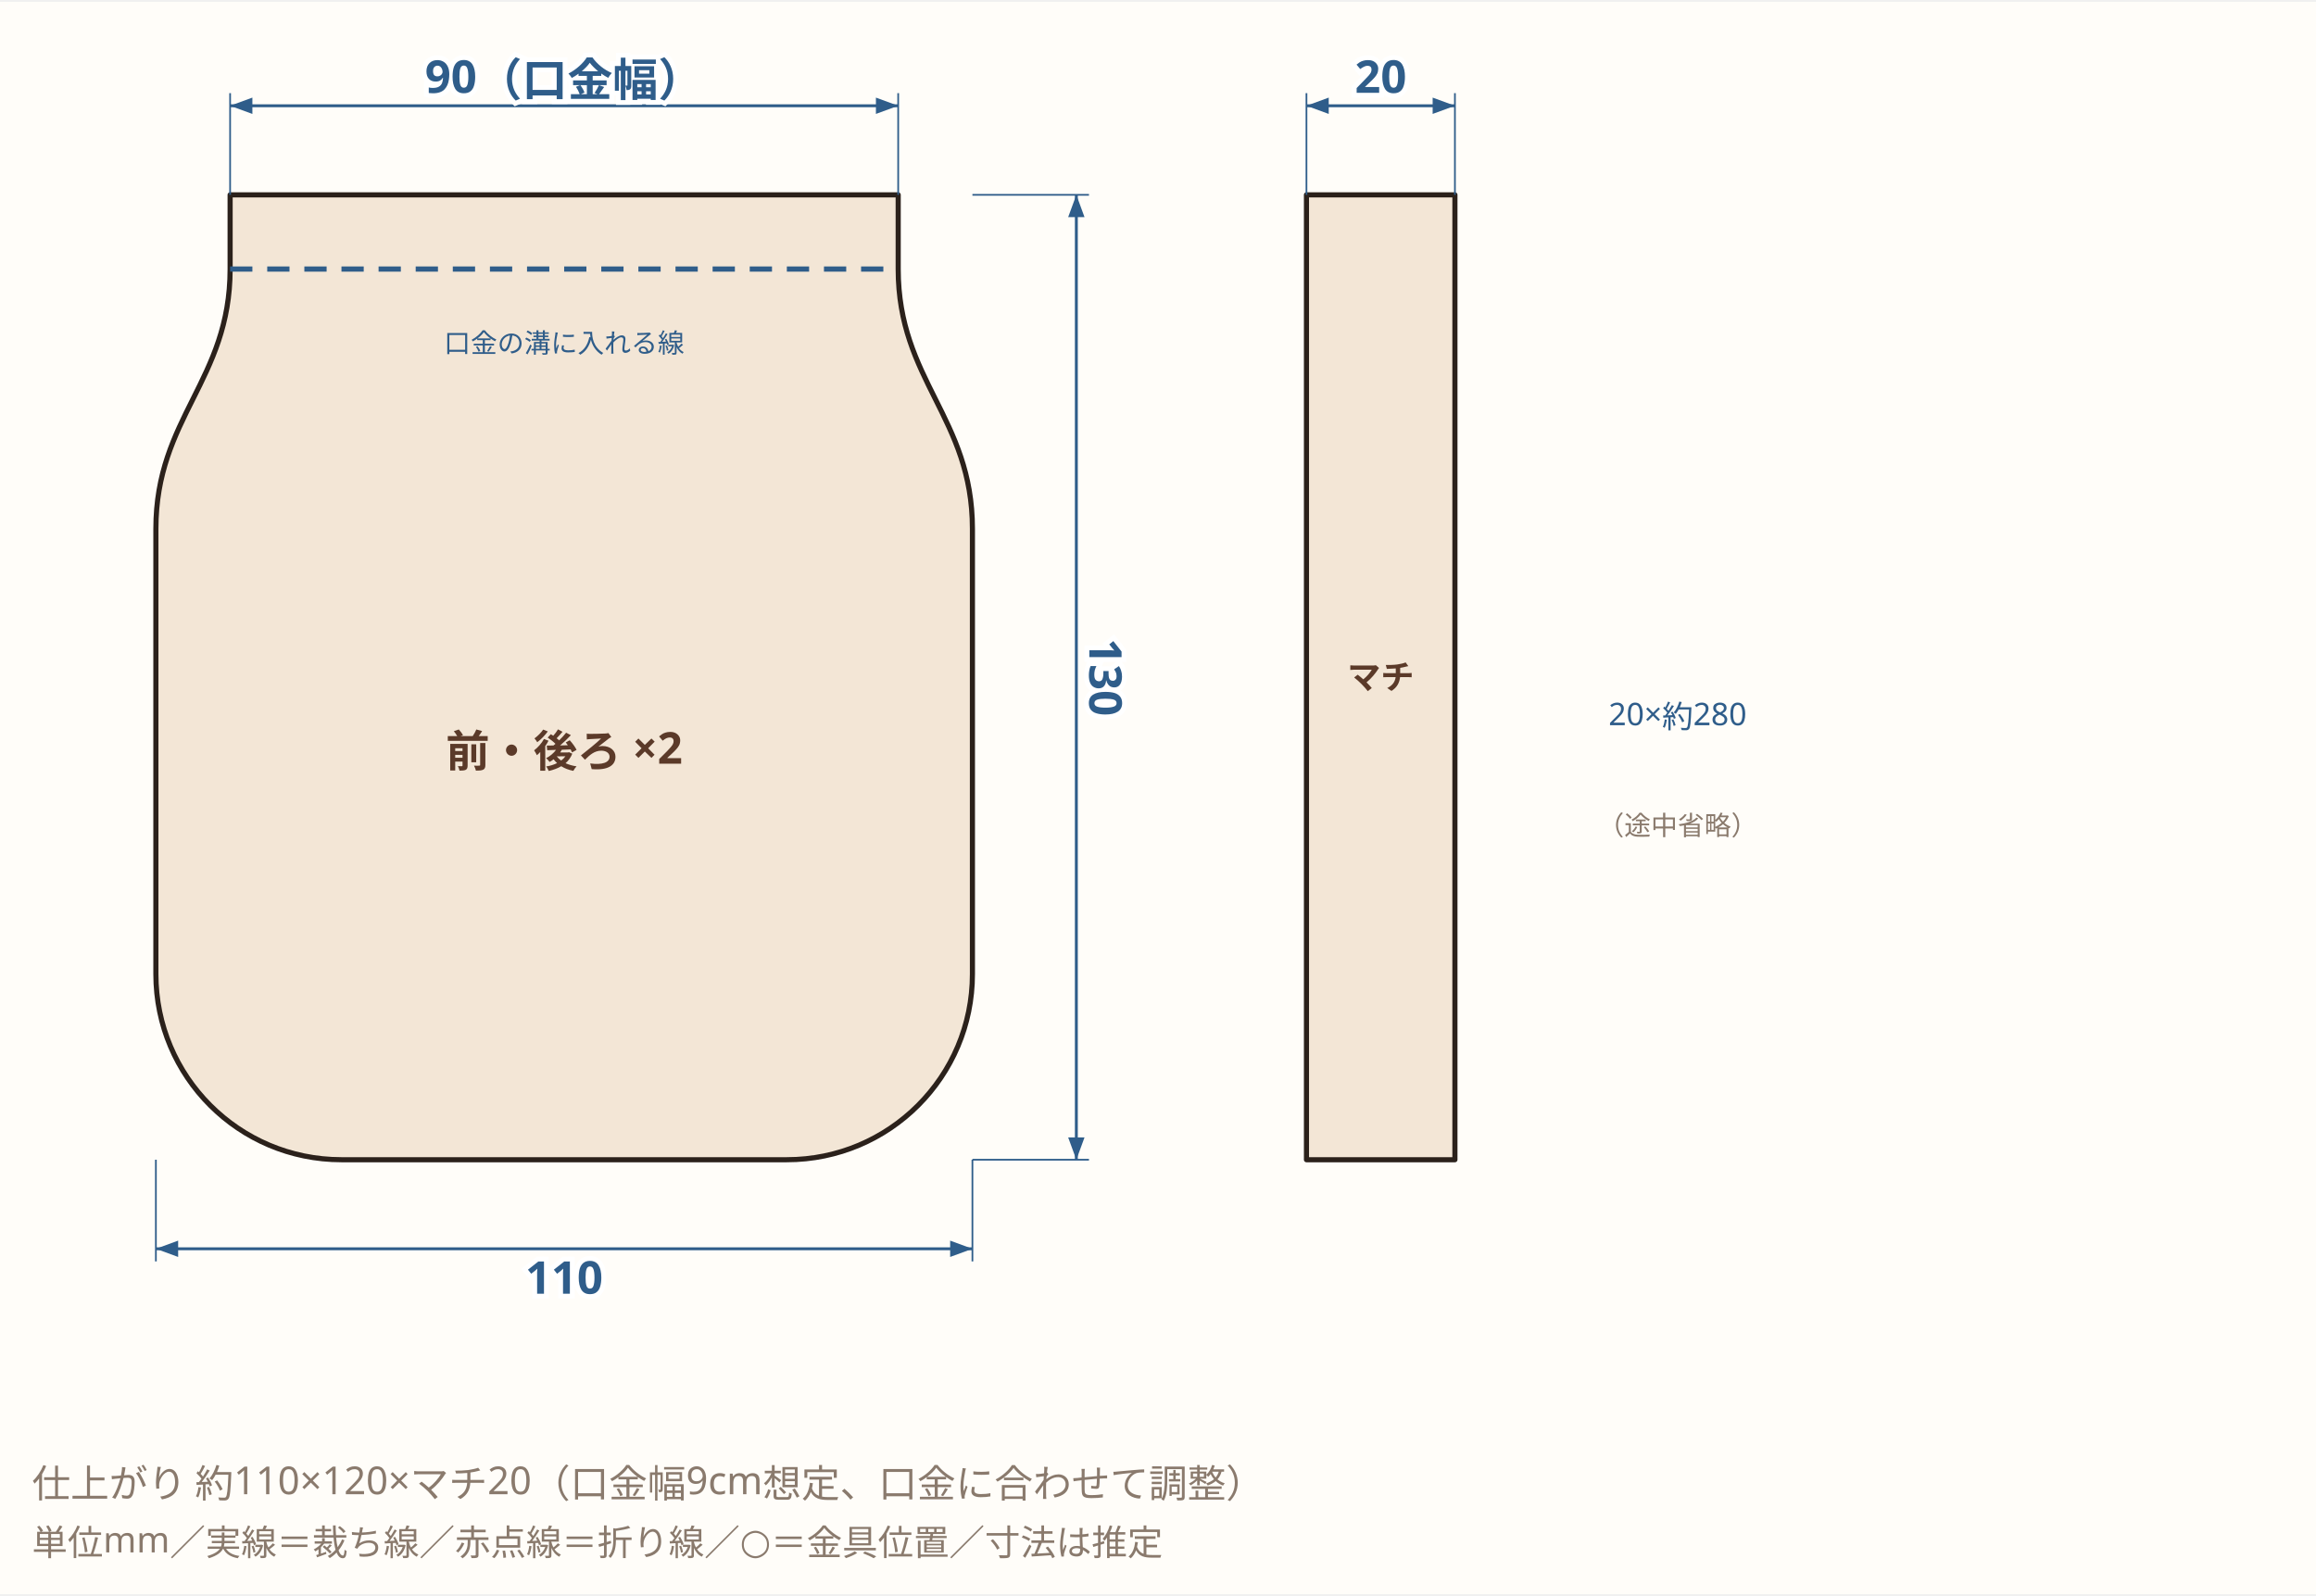
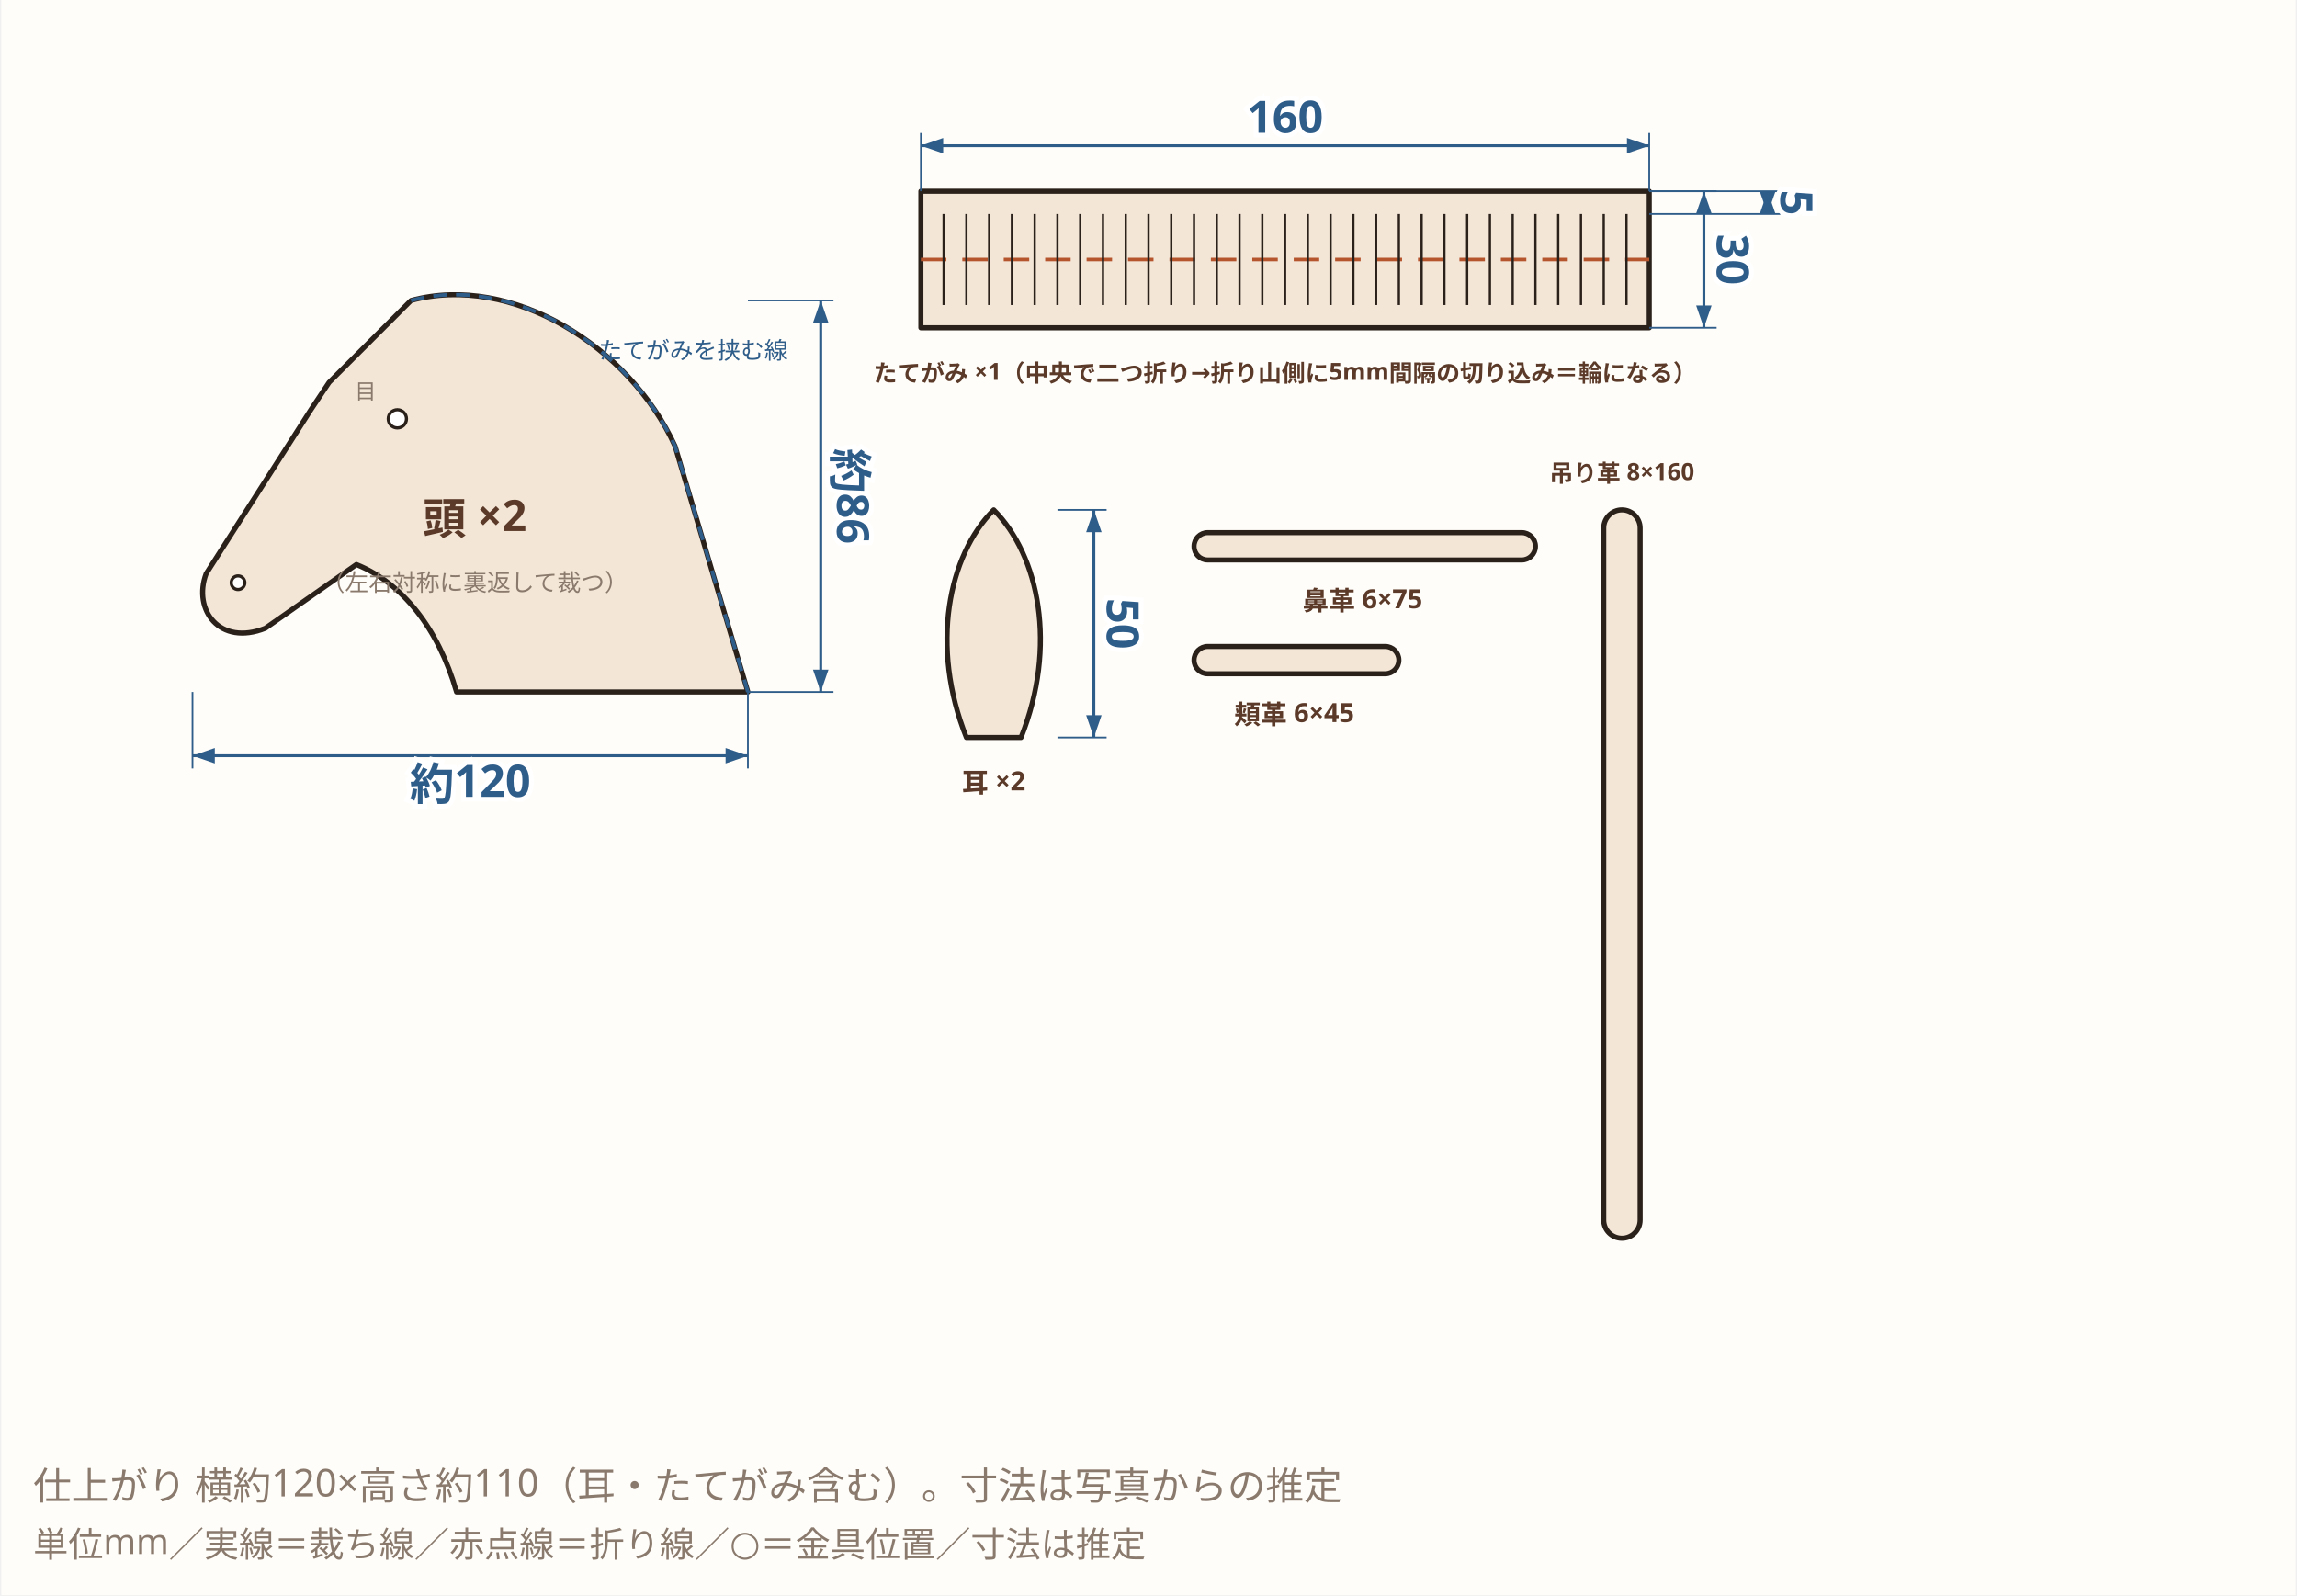
- <svg xmlns="http://www.w3.org/2000/svg" viewBox="-26.0 -26.0 312.0 214.5" width="312" height="215">
-   <rect x="-26.0" y="-26.0" width="312.0" height="214.533" fill="#fffdf9" />
-   <path d="M5,0 L95,0 L95,10 C95,25 105,30 105,45 L105,105 A25,25 0 0 1 80,130 L20,130 A25,25 0 0 1 -5,105 L-5,45 C-5,30 5,25 5,10 Z" fill="#f3e6d6" stroke="#2b211b" stroke-width="0.69" stroke-linejoin="round" />
-   <text x="50.0" y="75.0" font-size="5.9" fill="#5b3a29" text-anchor="middle" dominant-baseline="middle" font-weight="700" font-family="sans-serif">前・後ろ ×2</text>
-   <line x1="5" y1="10" x2="95" y2="10" stroke="#2f5d8a" stroke-dasharray="3 2" stroke-width="0.7" />
-   <text x="50.0" y="20.0" font-size="3.6" fill="#2f5d8a" text-anchor="middle" dominant-baseline="middle" font-weight="400" font-family="sans-serif">口金の溝に入れる線</text>
-   <line x1="5.0" y1="0.0" x2="5.0" y2="-13.7" stroke="#2f5d8a" stroke-width="0.23" />
-   <line x1="95.0" y1="0.0" x2="95.0" y2="-13.7" stroke="#2f5d8a" stroke-width="0.23" />
-   <line x1="5.0" y1="-12.0" x2="95.0" y2="-12.0" stroke="#2f5d8a" stroke-width="0.39" />
-   <path d="M5.0,-12.0 L8.0,-10.9 L8.0,-13.1 Z" fill="#2f5d8a" />
-   <path d="M95.0,-12.0 L92.0,-10.9 L92.0,-13.1 Z" fill="#2f5d8a" />
-   <text x="50.0" y="-15.9" font-size="6.1" fill="#2f5d8a" text-anchor="middle" dominant-baseline="middle" font-family="sans-serif" font-weight="700" transform="rotate(0.0 50.0 -15.9)" paint-order="stroke" stroke="#fff" stroke-width="1.3">90（口金幅）</text>
-   <line x1="-5.0" y1="130.0" x2="-5.0" y2="143.7" stroke="#2f5d8a" stroke-width="0.23" />
-   <line x1="105.0" y1="130.0" x2="105.0" y2="143.7" stroke="#2f5d8a" stroke-width="0.23" />
-   <line x1="-5.0" y1="142.0" x2="105.0" y2="142.0" stroke="#2f5d8a" stroke-width="0.39" />
-   <path d="M-5.0,142.0 L-2.0,143.1 L-2.0,140.9 Z" fill="#2f5d8a" />
-   <path d="M105.0,142.0 L102.0,143.1 L102.0,140.9 Z" fill="#2f5d8a" />
-   <text x="50.0" y="145.9" font-size="6.1" fill="#2f5d8a" text-anchor="middle" dominant-baseline="middle" font-family="sans-serif" font-weight="700" transform="rotate(0.0 50.0 145.9)" paint-order="stroke" stroke="#fff" stroke-width="1.3">110</text>
-   <line x1="105.0" y1="0.0" x2="120.7" y2="0.0" stroke="#2f5d8a" stroke-width="0.23" />
-   <line x1="105.0" y1="130.0" x2="120.7" y2="130.0" stroke="#2f5d8a" stroke-width="0.23" />
-   <line x1="119.0" y1="0.0" x2="119.0" y2="130.0" stroke="#2f5d8a" stroke-width="0.39" />
-   <path d="M119.0,0.0 L117.9,3.0 L120.1,3.0 Z" fill="#2f5d8a" />
-   <path d="M119.0,130.0 L117.9,127.0 L120.1,127.0 Z" fill="#2f5d8a" />
-   <text x="122.9" y="65.0" font-size="6.1" fill="#2f5d8a" text-anchor="middle" dominant-baseline="middle" font-family="sans-serif" font-weight="700" transform="rotate(90.0 122.9 65.0)" paint-order="stroke" stroke="#fff" stroke-width="1.3">130</text>
-   <path d="M150,0 L170,0 L170,130 L150,130 L150,0 Z" fill="#f3e6d6" stroke="#2b211b" stroke-width="0.69" stroke-linejoin="round" />
-   <text x="160.0" y="65.0" font-size="4.5" fill="#5b3a29" text-anchor="middle" dominant-baseline="middle" font-weight="700" font-family="sans-serif">マチ</text>
-   <text x="200.0" y="70.0" font-size="4.2" fill="#2f5d8a" text-anchor="middle" dominant-baseline="middle" font-weight="400" font-family="sans-serif">20×約280</text>
-   <text x="200.0" y="85.0" font-size="3.6" fill="#8a7a6d" text-anchor="middle" dominant-baseline="middle" font-weight="400" font-family="sans-serif">（途中省略）</text>
-   <line x1="150.0" y1="0.0" x2="150.0" y2="-13.7" stroke="#2f5d8a" stroke-width="0.23" />
-   <line x1="170.0" y1="0.0" x2="170.0" y2="-13.7" stroke="#2f5d8a" stroke-width="0.23" />
-   <line x1="150.0" y1="-12.0" x2="170.0" y2="-12.0" stroke="#2f5d8a" stroke-width="0.39" />
-   <path d="M150.0,-12.0 L153.0,-10.9 L153.0,-13.1 Z" fill="#2f5d8a" />
-   <path d="M170.0,-12.0 L167.0,-10.9 L167.0,-13.1 Z" fill="#2f5d8a" />
-   <text x="160.0" y="-15.9" font-size="6.1" fill="#2f5d8a" text-anchor="middle" dominant-baseline="middle" font-family="sans-serif" font-weight="700" transform="rotate(0.0 160.0 -15.9)" paint-order="stroke" stroke="#fff" stroke-width="1.3">20</text>
-   <text x="-21.7" y="175.5" font-size="5.2" fill="#8a7a6d" font-family="sans-serif">仕上がり 約110×120×マチ20（口金幅9cm想定、口金に合わせて調整）</text>
-   <text x="-21.7" y="183.3" font-size="4.8" fill="#8a7a6d" font-family="sans-serif">単位mm／実線＝裁ち線／赤点線＝折り線／○＝金具位置／寸法は推定</text>
+ <svg xmlns="http://www.w3.org/2000/svg" viewBox="-42.0 -42.0 504.0 350.4" width="504" height="350">
+   <rect x="-42.0" y="-42.0" width="504.0" height="350.4" fill="#fffdf9" />
+   <path d="M30,42 L48,24 C70,18 96,34 106,56 L122,110 L58,110 C54,96 46,86 36,82 L16,96 C6,100 0,92 3,84 L26,48 Z" fill="#f3e6d6" stroke="#2b211b" stroke-width="1.12" stroke-linejoin="round" />
+   <text x="62.0" y="72.0" font-size="9.5" fill="#5b3a29" text-anchor="middle" dominant-baseline="middle" font-weight="700" font-family="sans-serif">頭 ×2</text>
+   <text x="62.0" y="86.0" font-size="5.2" fill="#8a7a6d" text-anchor="middle" dominant-baseline="middle" font-weight="400" font-family="sans-serif">（左右対称に裏返して裁つ）</text>
+   <path d="M48,24 C70,18 96,34 106,56 L122,110" fill="none" stroke="#2f5d8a" stroke-dasharray="3 2" stroke-width="0.8" />
+   <text x="110.0" y="35.0" font-size="5.2" fill="#2f5d8a" text-anchor="middle" dominant-baseline="middle" font-weight="400" font-family="sans-serif">たてがみを挟む線</text>
+   <circle cx="45" cy="50" r="2" fill="#fff" stroke="#2b211b" stroke-width="0.70" />
+   <text x="38.0" y="44.0" font-size="4.7" fill="#8a7a6d" text-anchor="middle" dominant-baseline="middle" font-weight="400" font-family="sans-serif">目</text>
+   <circle cx="10" cy="86" r="1.5" fill="#fff" stroke="#2b211b" stroke-width="0.70" />
+   <line x1="0.0" y1="110.0" x2="0.0" y2="126.8" stroke="#2f5d8a" stroke-width="0.38" />
+   <line x1="122.0" y1="110.0" x2="122.0" y2="126.8" stroke="#2f5d8a" stroke-width="0.38" />
+   <line x1="0.0" y1="124.0" x2="122.0" y2="124.0" stroke="#2f5d8a" stroke-width="0.63" />
+   <path d="M0.0,124.0 L4.9,125.7 L4.9,122.3 Z" fill="#2f5d8a" />
+   <path d="M122.0,124.0 L117.1,125.7 L117.1,122.3 Z" fill="#2f5d8a" />
+   <text x="61.0" y="130.3" font-size="9.8" fill="#2f5d8a" text-anchor="middle" dominant-baseline="middle" font-family="sans-serif" font-weight="700" transform="rotate(0.0 61.0 130.3)" paint-order="stroke" stroke="#fff" stroke-width="2.1">約120</text>
+   <line x1="122.0" y1="24.0" x2="140.8" y2="24.0" stroke="#2f5d8a" stroke-width="0.38" />
+   <line x1="122.0" y1="110.0" x2="140.8" y2="110.0" stroke="#2f5d8a" stroke-width="0.38" />
+   <line x1="138.0" y1="24.0" x2="138.0" y2="110.0" stroke="#2f5d8a" stroke-width="0.63" />
+   <path d="M138.0,24.0 L136.3,28.9 L139.7,28.9 Z" fill="#2f5d8a" />
+   <path d="M138.0,110.0 L136.3,105.1 L139.7,105.1 Z" fill="#2f5d8a" />
+   <text x="144.3" y="67.0" font-size="9.8" fill="#2f5d8a" text-anchor="middle" dominant-baseline="middle" font-family="sans-serif" font-weight="700" transform="rotate(90.0 144.3 67.0)" paint-order="stroke" stroke="#fff" stroke-width="2.1">約86</text>
+   <path d="M160,0 L320,0 L320,30 L160,30 L160,0 Z" fill="#f3e6d6" stroke="#2b211b" stroke-width="1.12" stroke-linejoin="round" />
+   <line x1="160" y1="15" x2="320" y2="15" stroke="#b5552e" stroke-width="0.77" stroke-dasharray="5.6 3.5" />
+   <line x1="165" y1="5" x2="165" y2="25" stroke="#2b211b" stroke-width="0.5" />
+   <line x1="170" y1="5" x2="170" y2="25" stroke="#2b211b" stroke-width="0.5" />
+   <line x1="175" y1="5" x2="175" y2="25" stroke="#2b211b" stroke-width="0.5" />
+   <line x1="180" y1="5" x2="180" y2="25" stroke="#2b211b" stroke-width="0.5" />
+   <line x1="185" y1="5" x2="185" y2="25" stroke="#2b211b" stroke-width="0.5" />
+   <line x1="190" y1="5" x2="190" y2="25" stroke="#2b211b" stroke-width="0.5" />
+   <line x1="195" y1="5" x2="195" y2="25" stroke="#2b211b" stroke-width="0.5" />
+   <line x1="200" y1="5" x2="200" y2="25" stroke="#2b211b" stroke-width="0.5" />
+   <line x1="205" y1="5" x2="205" y2="25" stroke="#2b211b" stroke-width="0.5" />
+   <line x1="210" y1="5" x2="210" y2="25" stroke="#2b211b" stroke-width="0.5" />
+   <line x1="215" y1="5" x2="215" y2="25" stroke="#2b211b" stroke-width="0.5" />
+   <line x1="220" y1="5" x2="220" y2="25" stroke="#2b211b" stroke-width="0.5" />
+   <line x1="225" y1="5" x2="225" y2="25" stroke="#2b211b" stroke-width="0.5" />
+   <line x1="230" y1="5" x2="230" y2="25" stroke="#2b211b" stroke-width="0.5" />
+   <line x1="235" y1="5" x2="235" y2="25" stroke="#2b211b" stroke-width="0.5" />
+   <line x1="240" y1="5" x2="240" y2="25" stroke="#2b211b" stroke-width="0.5" />
+   <line x1="245" y1="5" x2="245" y2="25" stroke="#2b211b" stroke-width="0.5" />
+   <line x1="250" y1="5" x2="250" y2="25" stroke="#2b211b" stroke-width="0.5" />
+   <line x1="255" y1="5" x2="255" y2="25" stroke="#2b211b" stroke-width="0.5" />
+   <line x1="260" y1="5" x2="260" y2="25" stroke="#2b211b" stroke-width="0.5" />
+   <line x1="265" y1="5" x2="265" y2="25" stroke="#2b211b" stroke-width="0.5" />
+   <line x1="270" y1="5" x2="270" y2="25" stroke="#2b211b" stroke-width="0.5" />
+   <line x1="275" y1="5" x2="275" y2="25" stroke="#2b211b" stroke-width="0.5" />
+   <line x1="280" y1="5" x2="280" y2="25" stroke="#2b211b" stroke-width="0.5" />
+   <line x1="285" y1="5" x2="285" y2="25" stroke="#2b211b" stroke-width="0.5" />
+   <line x1="290" y1="5" x2="290" y2="25" stroke="#2b211b" stroke-width="0.5" />
+   <line x1="295" y1="5" x2="295" y2="25" stroke="#2b211b" stroke-width="0.5" />
+   <line x1="300" y1="5" x2="300" y2="25" stroke="#2b211b" stroke-width="0.5" />
+   <line x1="305" y1="5" x2="305" y2="25" stroke="#2b211b" stroke-width="0.5" />
+   <line x1="310" y1="5" x2="310" y2="25" stroke="#2b211b" stroke-width="0.5" />
+   <line x1="315" y1="5" x2="315" y2="25" stroke="#2b211b" stroke-width="0.5" />
+   <text x="240.0" y="40.0" font-size="5.2" fill="#5b3a29" text-anchor="middle" dominant-baseline="middle" font-weight="700" font-family="sans-serif">たてがみ ×1（中央で二つ折り→折り山側に5mm間隔の切り込み＝輪になる）</text>
+   <line x1="160.0" y1="0.0" x2="160.0" y2="-12.8" stroke="#2f5d8a" stroke-width="0.38" />
+   <line x1="320.0" y1="0.0" x2="320.0" y2="-12.8" stroke="#2f5d8a" stroke-width="0.38" />
+   <line x1="160.0" y1="-10.0" x2="320.0" y2="-10.0" stroke="#2f5d8a" stroke-width="0.63" />
+   <path d="M160.0,-10.0 L164.9,-8.3 L164.9,-11.7 Z" fill="#2f5d8a" />
+   <path d="M320.0,-10.0 L315.1,-8.3 L315.1,-11.7 Z" fill="#2f5d8a" />
+   <text x="240.0" y="-16.3" font-size="9.8" fill="#2f5d8a" text-anchor="middle" dominant-baseline="middle" font-family="sans-serif" font-weight="700" transform="rotate(0.0 240.0 -16.3)" paint-order="stroke" stroke="#fff" stroke-width="2.1">160</text>
+   <line x1="320.0" y1="0.0" x2="334.8" y2="0.0" stroke="#2f5d8a" stroke-width="0.38" />
+   <line x1="320.0" y1="30.0" x2="334.8" y2="30.0" stroke="#2f5d8a" stroke-width="0.38" />
+   <line x1="332.0" y1="0.0" x2="332.0" y2="30.0" stroke="#2f5d8a" stroke-width="0.63" />
+   <path d="M332.0,0.0 L330.3,4.9 L333.7,4.9 Z" fill="#2f5d8a" />
+   <path d="M332.0,30.0 L330.3,25.1 L333.7,25.1 Z" fill="#2f5d8a" />
+   <text x="338.3" y="15.0" font-size="9.8" fill="#2f5d8a" text-anchor="middle" dominant-baseline="middle" font-family="sans-serif" font-weight="700" transform="rotate(90.0 338.3 15.0)" paint-order="stroke" stroke="#fff" stroke-width="2.1">30</text>
+   <line x1="320.0" y1="0.0" x2="348.8" y2="0.0" stroke="#2f5d8a" stroke-width="0.38" />
+   <line x1="320.0" y1="5.0" x2="348.8" y2="5.0" stroke="#2f5d8a" stroke-width="0.38" />
+   <line x1="346.0" y1="0.0" x2="346.0" y2="5.0" stroke="#2f5d8a" stroke-width="0.63" />
+   <path d="M346.0,0.0 L344.3,4.9 L347.7,4.9 Z" fill="#2f5d8a" />
+   <path d="M346.0,5.0 L344.3,0.1 L347.7,0.1 Z" fill="#2f5d8a" />
+   <text x="352.3" y="2.5" font-size="9.8" fill="#2f5d8a" text-anchor="middle" dominant-baseline="middle" font-family="sans-serif" font-weight="700" transform="rotate(90.0 352.3 2.5)" paint-order="stroke" stroke="#fff" stroke-width="2.1">5</text>
+   <path d="M170,120 C162,100 166,80 176,70 C186,80 190,100 182,120 Z" fill="#f3e6d6" stroke="#2b211b" stroke-width="1.12" stroke-linejoin="round" />
+   <text x="176.0" y="130.0" font-size="5.8" fill="#5b3a29" text-anchor="middle" dominant-baseline="middle" font-weight="700" font-family="sans-serif">耳 ×2</text>
+   <line x1="190.0" y1="70.0" x2="200.8" y2="70.0" stroke="#2f5d8a" stroke-width="0.38" />
+   <line x1="190.0" y1="120.0" x2="200.8" y2="120.0" stroke="#2f5d8a" stroke-width="0.38" />
+   <line x1="198.0" y1="70.0" x2="198.0" y2="120.0" stroke="#2f5d8a" stroke-width="0.63" />
+   <path d="M198.0,70.0 L196.3,74.9 L199.7,74.9 Z" fill="#2f5d8a" />
+   <path d="M198.0,120.0 L196.3,115.1 L199.7,115.1 Z" fill="#2f5d8a" />
+   <text x="204.3" y="95.0" font-size="9.8" fill="#2f5d8a" text-anchor="middle" dominant-baseline="middle" font-family="sans-serif" font-weight="700" transform="rotate(90.0 204.3 95.0)" paint-order="stroke" stroke="#fff" stroke-width="2.1">50</text>
+   <path d="M223,75 L292,75 A3,3 0 0 1 295,78 L295,78 A3,3 0 0 1 292,81 L223,81 A3,3 0 0 1 220,78 L220,78 A3,3 0 0 1 223,75 Z" fill="#f3e6d6" stroke="#2b211b" stroke-width="1.12" stroke-linejoin="round" />
+   <text x="257.0" y="90.0" font-size="5.8" fill="#5b3a29" text-anchor="middle" dominant-baseline="middle" font-weight="700" font-family="sans-serif">鼻革 6×75</text>
+   <path d="M223,100 L262,100 A3,3 0 0 1 265,103 L265,103 A3,3 0 0 1 262,106 L223,106 A3,3 0 0 1 220,103 L220,103 A3,3 0 0 1 223,100 Z" fill="#f3e6d6" stroke="#2b211b" stroke-width="1.12" stroke-linejoin="round" />
+   <text x="242.0" y="115.0" font-size="5.8" fill="#5b3a29" text-anchor="middle" dominant-baseline="middle" font-weight="700" font-family="sans-serif">頬革 6×45</text>
+   <path d="M314,70 L314,70 A4,4 0 0 1 318,74 L318,226 A4,4 0 0 1 314,230 L314,230 A4,4 0 0 1 310,226 L310,74 A4,4 0 0 1 314,70 Z" fill="#f3e6d6" stroke="#2b211b" stroke-width="1.12" stroke-linejoin="round" />
+   <text x="314.0" y="62.0" font-size="5.2" fill="#5b3a29" text-anchor="middle" dominant-baseline="middle" font-weight="700" font-family="sans-serif">吊り革 8×160</text>
+   <text x="-35.0" y="287.4" font-size="8.4" fill="#8a7a6d" font-family="sans-serif">仕上がり 横約120×高さ約110（耳・たてがみ含む）。寸法は写真からの推定</text>
+   <text x="-35.0" y="300.0" font-size="7.7" fill="#8a7a6d" font-family="sans-serif">単位mm／実線＝裁ち線／赤点線＝折り線／○＝金具位置／寸法は推定</text>
</svg>
